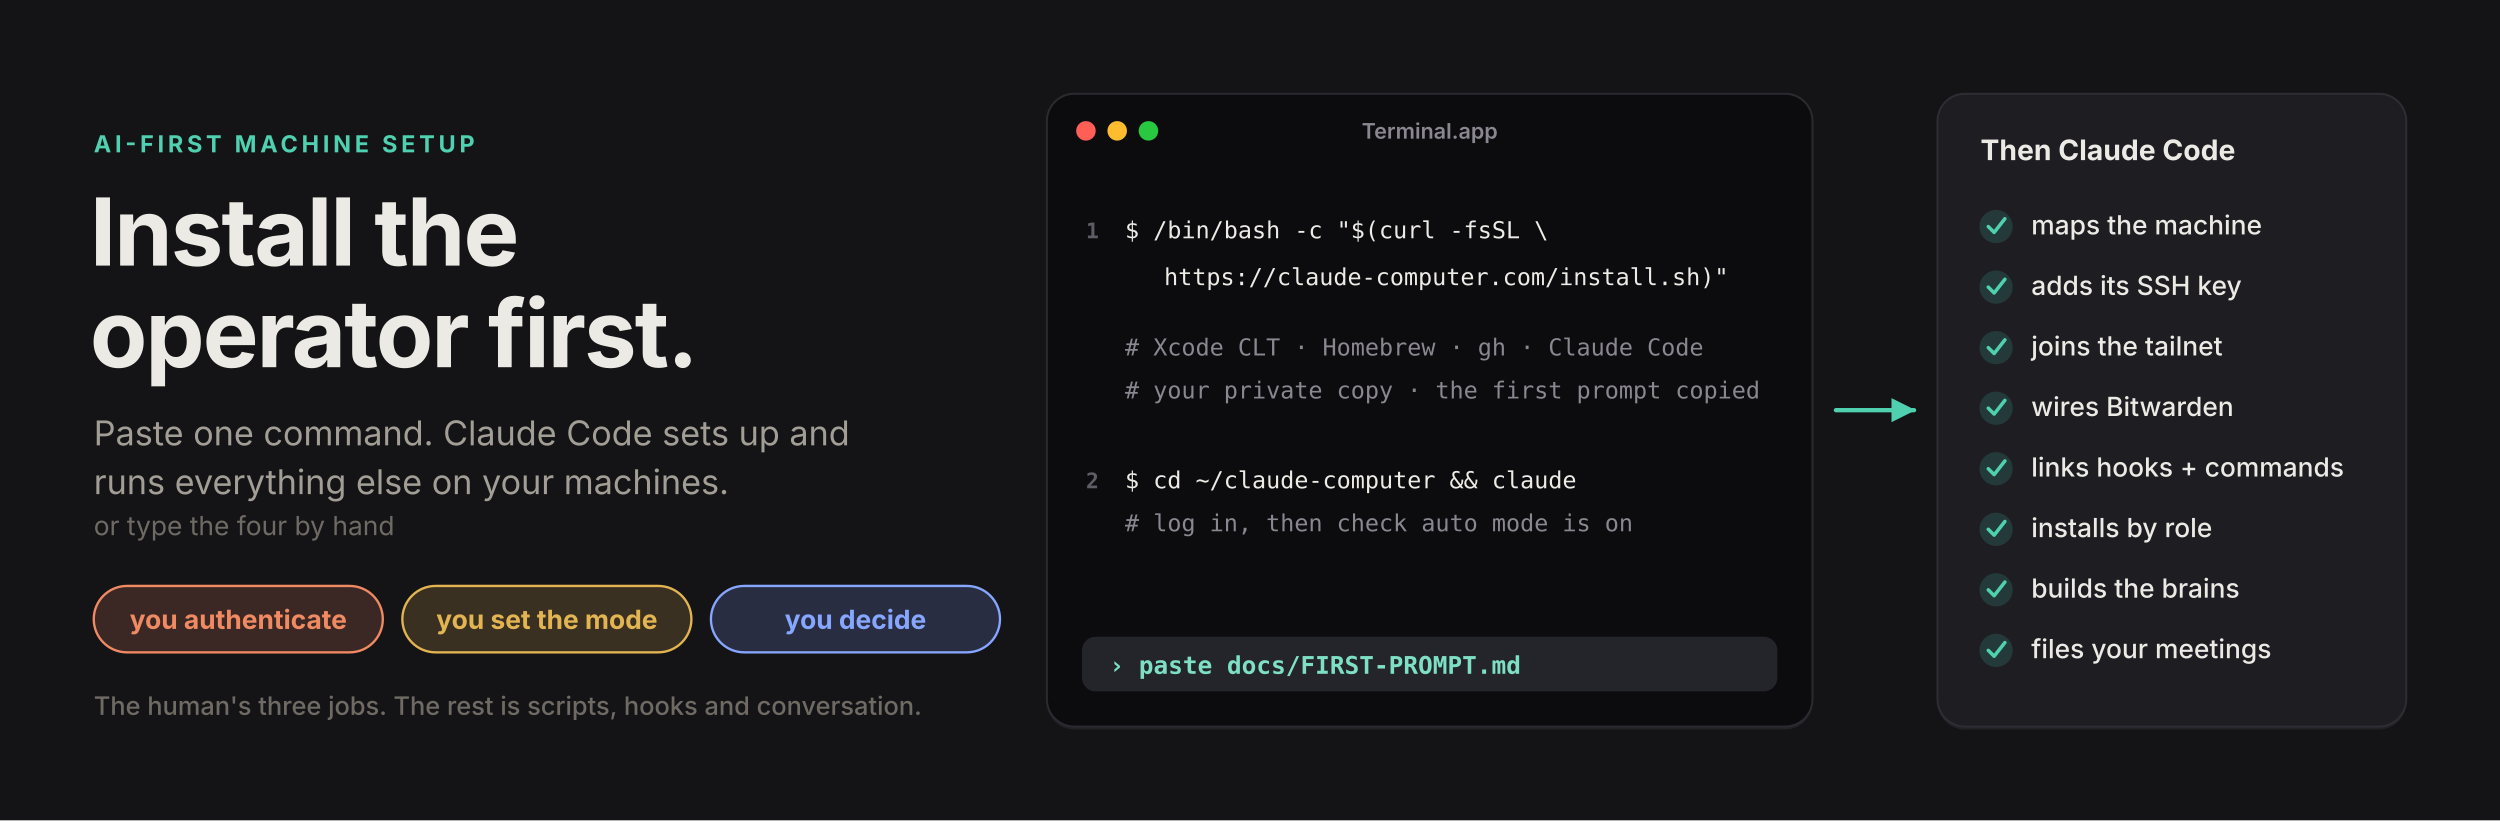
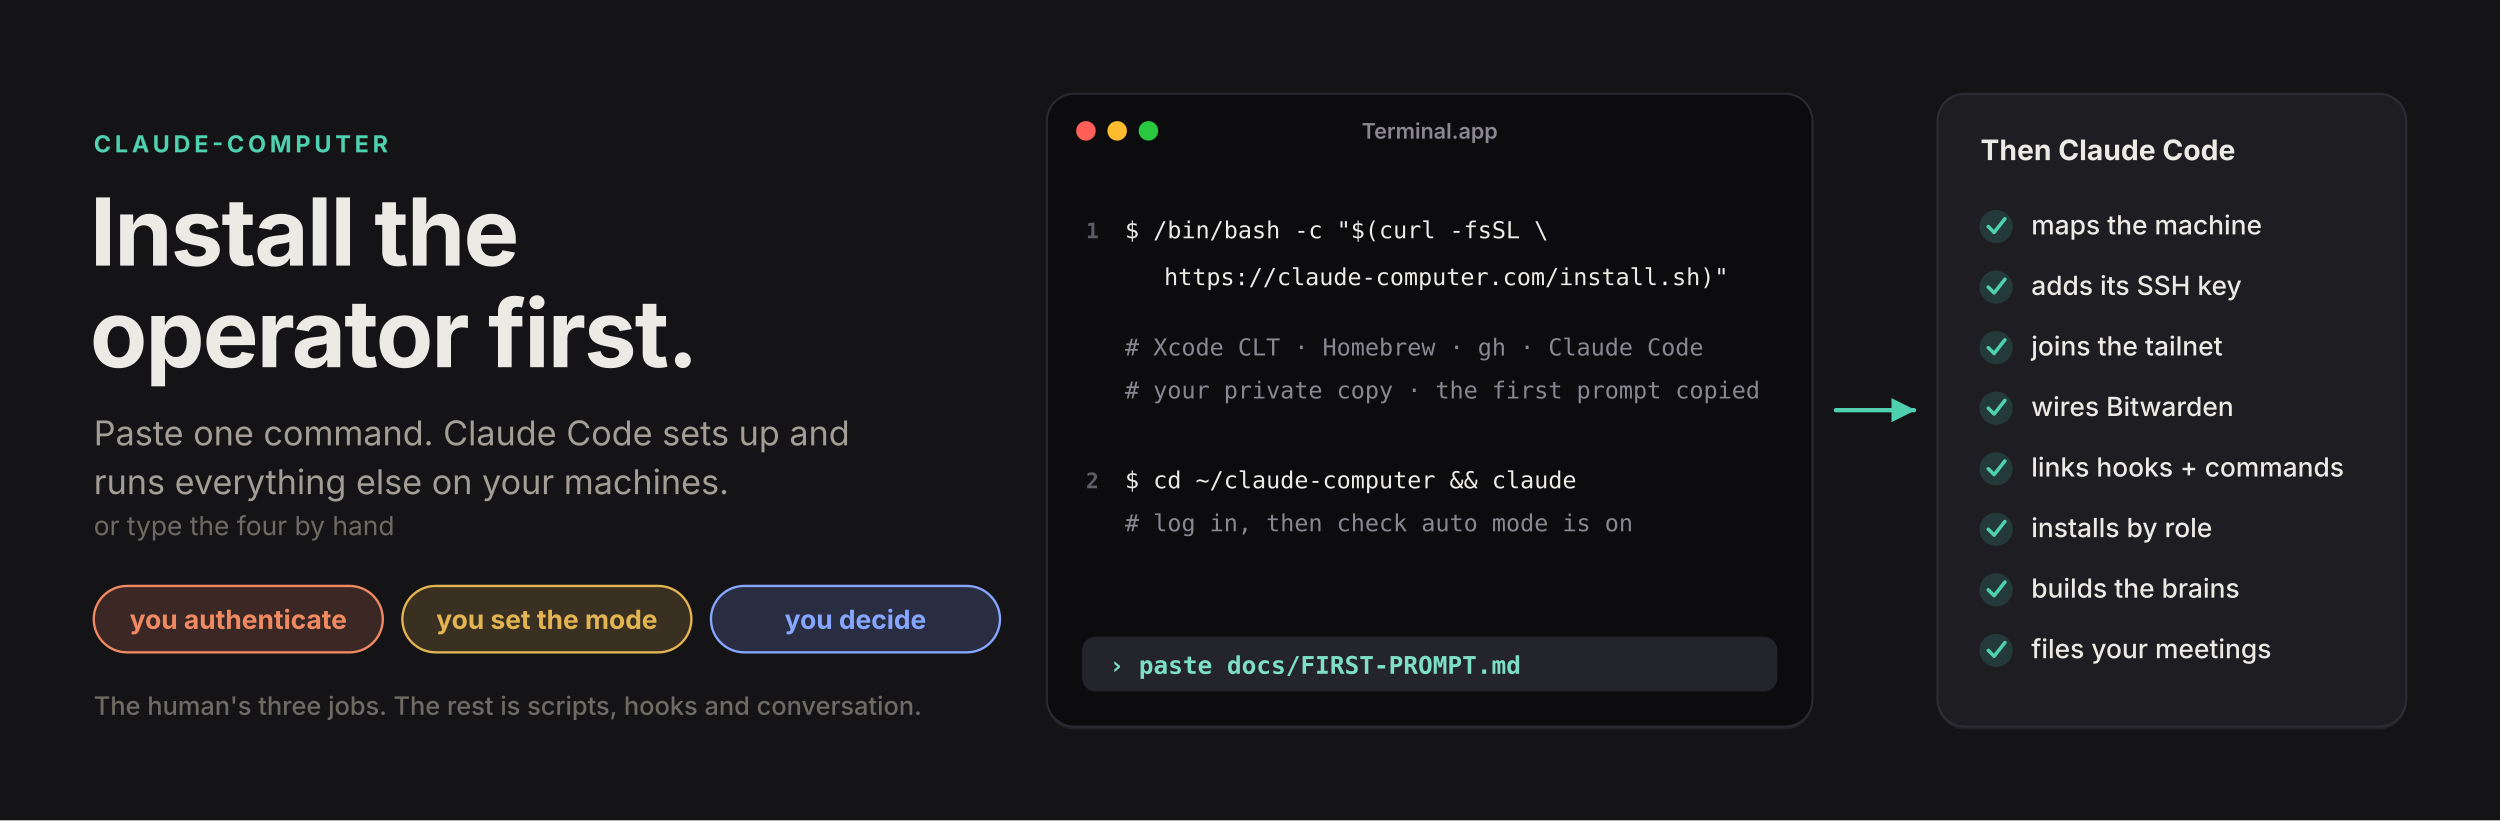
<svg xmlns="http://www.w3.org/2000/svg" viewBox="0 0 1280 420" width="1280" height="420" role="img" aria-labelledby="t d" font-family="Inter, -apple-system, BlinkMacSystemFont, 'Segoe UI', Helvetica, Arial, sans-serif">
  <defs>
    <marker id="m4FD1B0" viewBox="0 0 10 10" refX="8.5" refY="5" markerWidth="7" markerHeight="7" orient="auto-start-reverse">
      <path d="M1,1 L9,5 L1,9 z" fill="#4FD1B0" />
    </marker>
    <pattern id="hatch" width="8" height="8" patternUnits="userSpaceOnUse" patternTransform="rotate(45)">
      <line x1="0" y1="0" x2="0" y2="8" stroke="#2E2D34" stroke-width="3" />
    </pattern>
  </defs>
  <rect width="1280" height="420" fill="#141417" />
-   <text x="48" y="78" font-size="12" font-weight="700" fill="#4FD1B0" text-anchor="start" letter-spacing="0.16em">AI-FIRST MACHINE SETUP</text>
+   <text x="48" y="78" font-size="12" font-weight="700" fill="#4FD1B0" text-anchor="start" letter-spacing="0.16em">CLAUDE-COMPUTER</text>
  <text x="46" y="136" font-size="48" font-weight="700" fill="#ECEAE4" text-anchor="start" letter-spacing="-0.02em">Install the</text>
  <text x="46" y="188" font-size="48" font-weight="700" fill="#ECEAE4" text-anchor="start" letter-spacing="-0.02em">operator first.</text>
  <text x="48" y="228" font-size="17.5" font-weight="400" fill="#A29E95" text-anchor="start">Paste one command. Claude Code sets up and</text>
  <text x="48" y="253" font-size="17.5" font-weight="400" fill="#A29E95" text-anchor="start">runs everything else on your machines.</text>
  <text x="48" y="274" font-size="13.5" font-weight="400" fill="#6F6B64" text-anchor="start">or type the four by hand</text>
  <rect x="48" y="300" width="148" height="34" rx="17" fill="#F08A62" stroke="#F08A62" stroke-width="1.2" fill-opacity="0.18" />
  <text x="122" y="322" font-size="13.5" font-weight="650" fill="#F08A62" text-anchor="middle">you authenticate</text>
  <rect x="206" y="300" width="148" height="34" rx="17" fill="#E3B452" stroke="#E3B452" stroke-width="1.2" fill-opacity="0.18" />
  <text x="280" y="322" font-size="13.5" font-weight="650" fill="#E3B452" text-anchor="middle">you set the mode</text>
  <rect x="364" y="300" width="148" height="34" rx="17" fill="#86A6FF" stroke="#86A6FF" stroke-width="1.2" fill-opacity="0.18" />
  <text x="438" y="322" font-size="13.5" font-weight="650" fill="#86A6FF" text-anchor="middle">you decide</text>
  <text x="48" y="366" font-size="13" font-weight="500" fill="#6F6B64" text-anchor="start">The human's three jobs. The rest is scripts, hooks and conversation.</text>
  <rect x="536" y="49.5" width="392" height="324" rx="14" fill="#2E2D34" fill-opacity="0.55" />
  <rect x="536" y="48" width="392" height="324" rx="14" fill="#0C0C0F" stroke="#2A2A31" stroke-width="1" />
  <circle cx="556" cy="67" r="5" fill="#FF5F57" />
  <circle cx="572" cy="67" r="5" fill="#FEBC2E" />
  <circle cx="588" cy="67" r="5" fill="#28C840" />
  <text x="732.0" y="71" font-size="11" font-weight="600" fill="#8A8790" text-anchor="middle">Terminal.app</text>
  <text x="556" y="122" font-size="11" font-weight="700" fill="#5F5C66" text-anchor="start" font-family="ui-monospace, 'SF Mono', SFMono-Regular, Menlo, Consolas, monospace">1</text>
  <text x="576" y="122" font-size="12" font-weight="500" fill="#EDEBE6" text-anchor="start" font-family="ui-monospace, 'SF Mono', SFMono-Regular, Menlo, Consolas, monospace">$ /bin/bash -c "$(curl -fsSL \</text>
  <text x="596" y="146" font-size="12" font-weight="500" fill="#EDEBE6" text-anchor="start" font-family="ui-monospace, 'SF Mono', SFMono-Regular, Menlo, Consolas, monospace">https://claude-computer.com/install.sh)"</text>
  <text x="576" y="182" font-size="12" font-weight="500" fill="#8A8790" text-anchor="start" font-family="ui-monospace, 'SF Mono', SFMono-Regular, Menlo, Consolas, monospace"># Xcode CLT · Homebrew · gh · Claude Code</text>
  <text x="576" y="204" font-size="12" font-weight="500" fill="#8A8790" text-anchor="start" font-family="ui-monospace, 'SF Mono', SFMono-Regular, Menlo, Consolas, monospace"># your private copy · the first prompt copied</text>
  <text x="556" y="250" font-size="11" font-weight="700" fill="#5F5C66" text-anchor="start" font-family="ui-monospace, 'SF Mono', SFMono-Regular, Menlo, Consolas, monospace">2</text>
  <text x="576" y="250" font-size="12" font-weight="500" fill="#EDEBE6" text-anchor="start" font-family="ui-monospace, 'SF Mono', SFMono-Regular, Menlo, Consolas, monospace">$ cd ~/claude-computer &amp;&amp; claude</text>
  <text x="576" y="272" font-size="12" font-weight="500" fill="#8A8790" text-anchor="start" font-family="ui-monospace, 'SF Mono', SFMono-Regular, Menlo, Consolas, monospace"># log in, then check auto mode is on</text>
  <rect x="554" y="326" width="356" height="28" rx="7" fill="#24242B" />
  <text x="568" y="345" font-size="12.5" font-weight="600" fill="#7EE0C3" text-anchor="start" font-family="ui-monospace, 'SF Mono', SFMono-Regular, Menlo, Consolas, monospace">› paste docs/FIRST-PROMPT.md</text>
  <path d="M940,210.0 L980,210.0" fill="none" stroke="#4FD1B0" stroke-width="2.2" stroke-linecap="round" stroke-linejoin="round" marker-end="url(#m4FD1B0)" />
  <rect x="992" y="49.5" width="240" height="324" rx="14" fill="#2E2D34" fill-opacity="0.55" />
  <rect x="992" y="48" width="240" height="324" rx="14" fill="#1D1D22" stroke="#2E2D34" stroke-width="1" />
  <text x="1014" y="82" font-size="14.5" font-weight="700" fill="#ECEAE4" text-anchor="start">Then Claude Code</text>
  <circle cx="1022" cy="116" r="8.5" fill="#4FD1B0" fill-opacity="0.16" />
  <path d="M1018,116 L1021,119 L1026.5,112" fill="none" stroke="#4FD1B0" stroke-width="1.8" stroke-linecap="round" stroke-linejoin="round" />
  <text x="1040" y="120" font-size="13.5" font-weight="500" fill="#ECEAE4" text-anchor="start">maps the machine</text>
  <circle cx="1022" cy="147" r="8.5" fill="#4FD1B0" fill-opacity="0.16" />
  <path d="M1018,147 L1021,150 L1026.5,143" fill="none" stroke="#4FD1B0" stroke-width="1.8" stroke-linecap="round" stroke-linejoin="round" />
  <text x="1040" y="151" font-size="13.5" font-weight="500" fill="#ECEAE4" text-anchor="start">adds its SSH key</text>
  <circle cx="1022" cy="178" r="8.5" fill="#4FD1B0" fill-opacity="0.16" />
  <path d="M1018,178 L1021,181 L1026.5,174" fill="none" stroke="#4FD1B0" stroke-width="1.8" stroke-linecap="round" stroke-linejoin="round" />
  <text x="1040" y="182" font-size="13.5" font-weight="500" fill="#ECEAE4" text-anchor="start">joins the tailnet</text>
  <circle cx="1022" cy="209" r="8.5" fill="#4FD1B0" fill-opacity="0.16" />
  <path d="M1018,209 L1021,212 L1026.5,205" fill="none" stroke="#4FD1B0" stroke-width="1.8" stroke-linecap="round" stroke-linejoin="round" />
  <text x="1040" y="213" font-size="13.5" font-weight="500" fill="#ECEAE4" text-anchor="start">wires Bitwarden</text>
  <circle cx="1022" cy="240" r="8.5" fill="#4FD1B0" fill-opacity="0.16" />
  <path d="M1018,240 L1021,243 L1026.5,236" fill="none" stroke="#4FD1B0" stroke-width="1.8" stroke-linecap="round" stroke-linejoin="round" />
  <text x="1040" y="244" font-size="13.5" font-weight="500" fill="#ECEAE4" text-anchor="start">links hooks + commands</text>
  <circle cx="1022" cy="271" r="8.5" fill="#4FD1B0" fill-opacity="0.16" />
  <path d="M1018,271 L1021,274 L1026.5,267" fill="none" stroke="#4FD1B0" stroke-width="1.8" stroke-linecap="round" stroke-linejoin="round" />
  <text x="1040" y="275" font-size="13.5" font-weight="500" fill="#ECEAE4" text-anchor="start">installs by role</text>
  <circle cx="1022" cy="302" r="8.5" fill="#4FD1B0" fill-opacity="0.16" />
  <path d="M1018,302 L1021,305 L1026.5,298" fill="none" stroke="#4FD1B0" stroke-width="1.8" stroke-linecap="round" stroke-linejoin="round" />
  <text x="1040" y="306" font-size="13.5" font-weight="500" fill="#ECEAE4" text-anchor="start">builds the brains</text>
  <circle cx="1022" cy="333" r="8.5" fill="#4FD1B0" fill-opacity="0.16" />
  <path d="M1018,333 L1021,336 L1026.5,329" fill="none" stroke="#4FD1B0" stroke-width="1.8" stroke-linecap="round" stroke-linejoin="round" />
  <text x="1040" y="337" font-size="13.5" font-weight="500" fill="#ECEAE4" text-anchor="start">files your meetings</text>
</svg>
